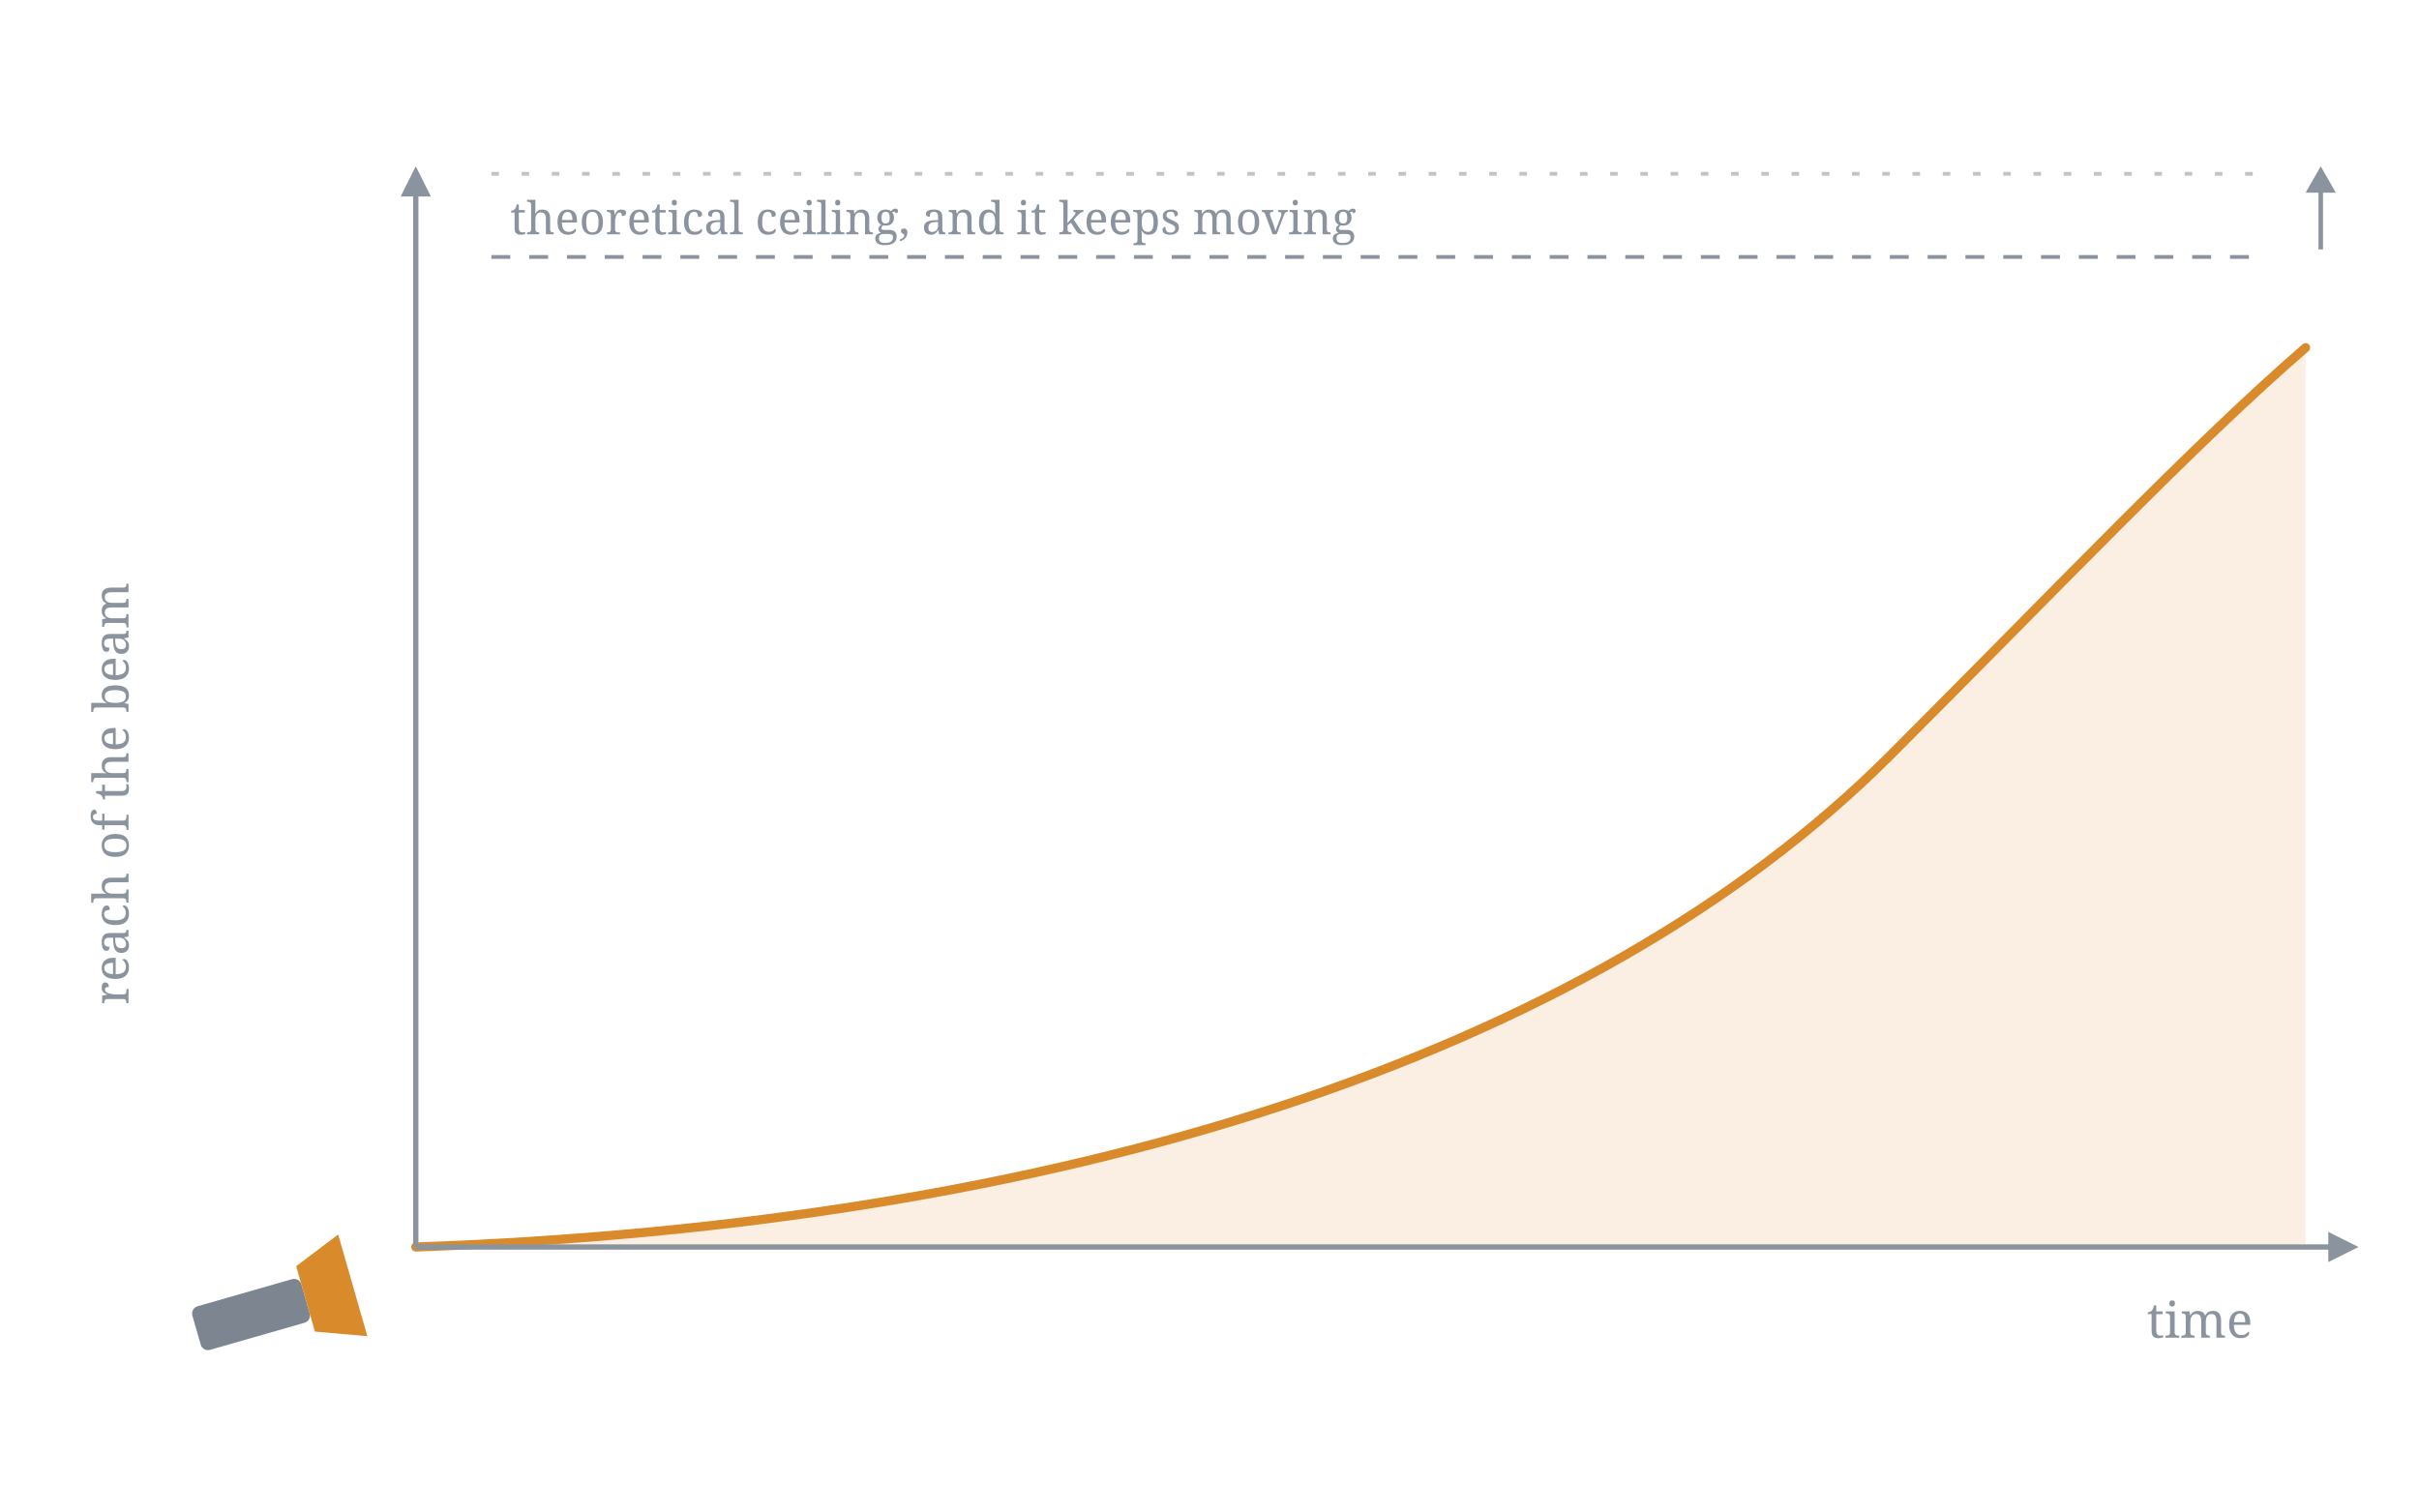
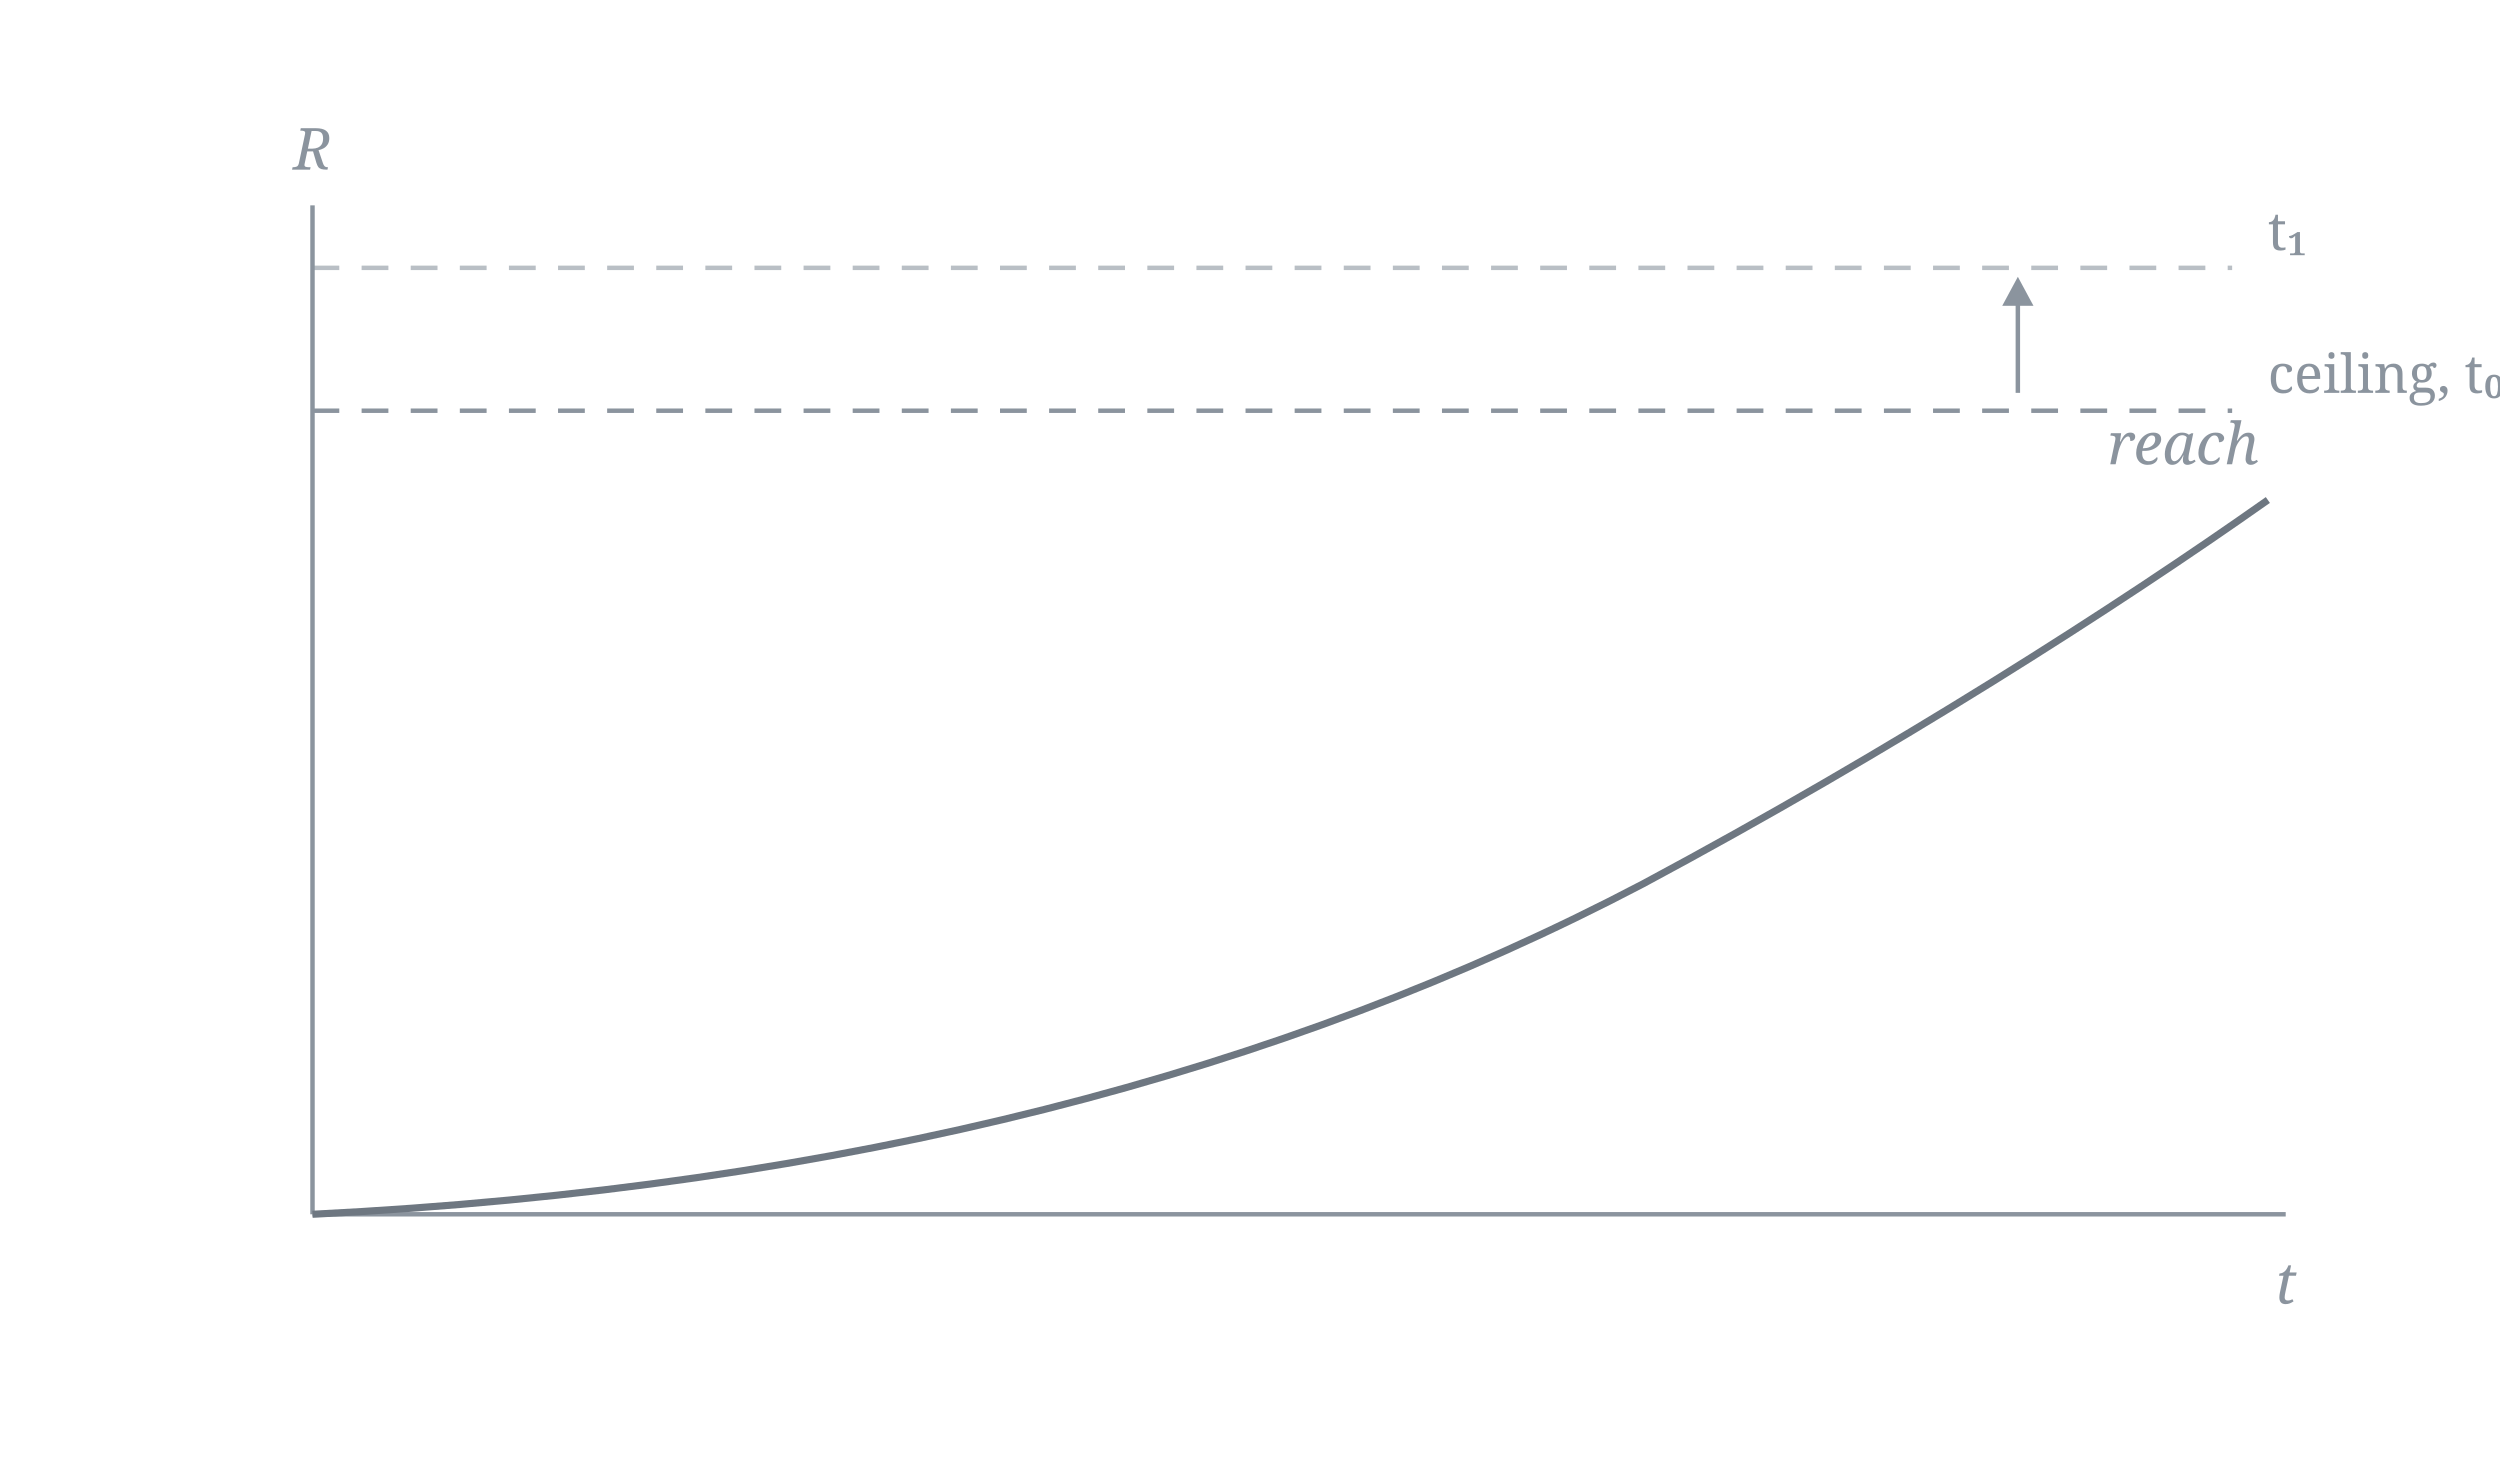
- <svg xmlns="http://www.w3.org/2000/svg" viewBox="0 0 640 400" width="640" height="400" role="img" aria-label="The reach of the beam rising over time toward a ceiling that keeps moving">
-   <path d="M110 330 C280 324, 420 280, 500 200 C545 155, 580 118, 610 92 L610 330 Z" fill="#d98a2b" fill-opacity="0.14" />
-   <line x1="130" y1="68" x2="600" y2="68" stroke="#8b949e" stroke-width="1" stroke-dasharray="5 5" />
-   <line x1="130" y1="46" x2="600" y2="46" stroke="#8b949e" stroke-width="1" stroke-dasharray="2 6" opacity="0.55" />
-   <path d="M614 66 L614 48" stroke="#8b949e" stroke-width="1.2" />
-   <path d="M614 44 l-4 7 l8 0 Z" fill="#8b949e" />
-   <path d="M110 330 C280 324, 420 280, 500 200 C545 155, 580 118, 610 92" fill="none" stroke="#d98a2b" stroke-width="2.4" stroke-linecap="round" />
-   <line x1="110" y1="50" x2="110" y2="330" stroke="#8b949e" stroke-width="1.4" />
-   <line x1="110" y1="330" x2="618" y2="330" stroke="#8b949e" stroke-width="1.4" />
-   <path d="M110 44 l-4 8 l8 0 Z" fill="#8b949e" />
-   <path d="M624 330 l-8 -4 l0 8 Z" fill="#8b949e" />
-   <g transform="translate(52,352) rotate(-16)">
-     <rect x="0" y="-6" width="30" height="12" rx="2" fill="#7d8590" />
-     <polygon points="30,-9 43,-14 43,14 30,9" fill="#d98a2b" />
-   </g>
-   <text x="135" y="62" font-family="Georgia, serif" font-size="12" fill="#8b949e">theoretical ceiling, and it keeps moving</text>
-   <text x="34" y="210" font-family="Georgia, serif" font-size="13" fill="#8b949e" transform="rotate(-90 34 210)" text-anchor="middle">reach of the beam</text>
-   <text x="596" y="354" font-family="Georgia, serif" font-size="13" fill="#8b949e" text-anchor="end">time</text>
+ <svg xmlns="http://www.w3.org/2000/svg" viewBox="0 0 560 330" width="560" height="330" role="img" aria-label="Context reach rising over time beneath a ceiling that shifts upward">
+   <line x1="70" y1="46" x2="70" y2="272" stroke="#8b949e" stroke-width="1" />
+   <line x1="70" y1="272" x2="512" y2="272" stroke="#8b949e" stroke-width="1" />
+   <line x1="70" y1="92" x2="500" y2="92" stroke="#8b949e" stroke-width="1" stroke-dasharray="6 5" />
+   <line x1="70" y1="60" x2="500" y2="60" stroke="#8b949e" stroke-width="1" stroke-dasharray="6 5" opacity="0.6" />
+   <path d="M452 88 L452 66" stroke="#8b949e" stroke-width="1" />
+   <path d="M452 62 l-3.5 6.5 l7 0 Z" fill="#8b949e" />
+   <path d="M70 272 C190 266, 288 240, 368 198 C424 168, 474 136, 508 112" fill="none" stroke="#6e7781" stroke-width="1.6" />
+   <text x="506" y="104" font-family="Georgia, serif" font-size="13" font-style="italic" fill="#8b949e" text-anchor="end">reach</text>
+   <text x="508" y="88" font-family="Georgia, serif" font-size="12" fill="#8b949e">ceiling, t₀</text>
+   <text x="508" y="56" font-family="Georgia, serif" font-size="12" fill="#8b949e">t₁</text>
+   <text x="70" y="38" font-family="Georgia, serif" font-size="13" font-style="italic" fill="#8b949e" text-anchor="middle">R</text>
+   <text x="512" y="292" font-family="Georgia, serif" font-size="13" font-style="italic" fill="#8b949e" text-anchor="middle">t</text>
</svg>
